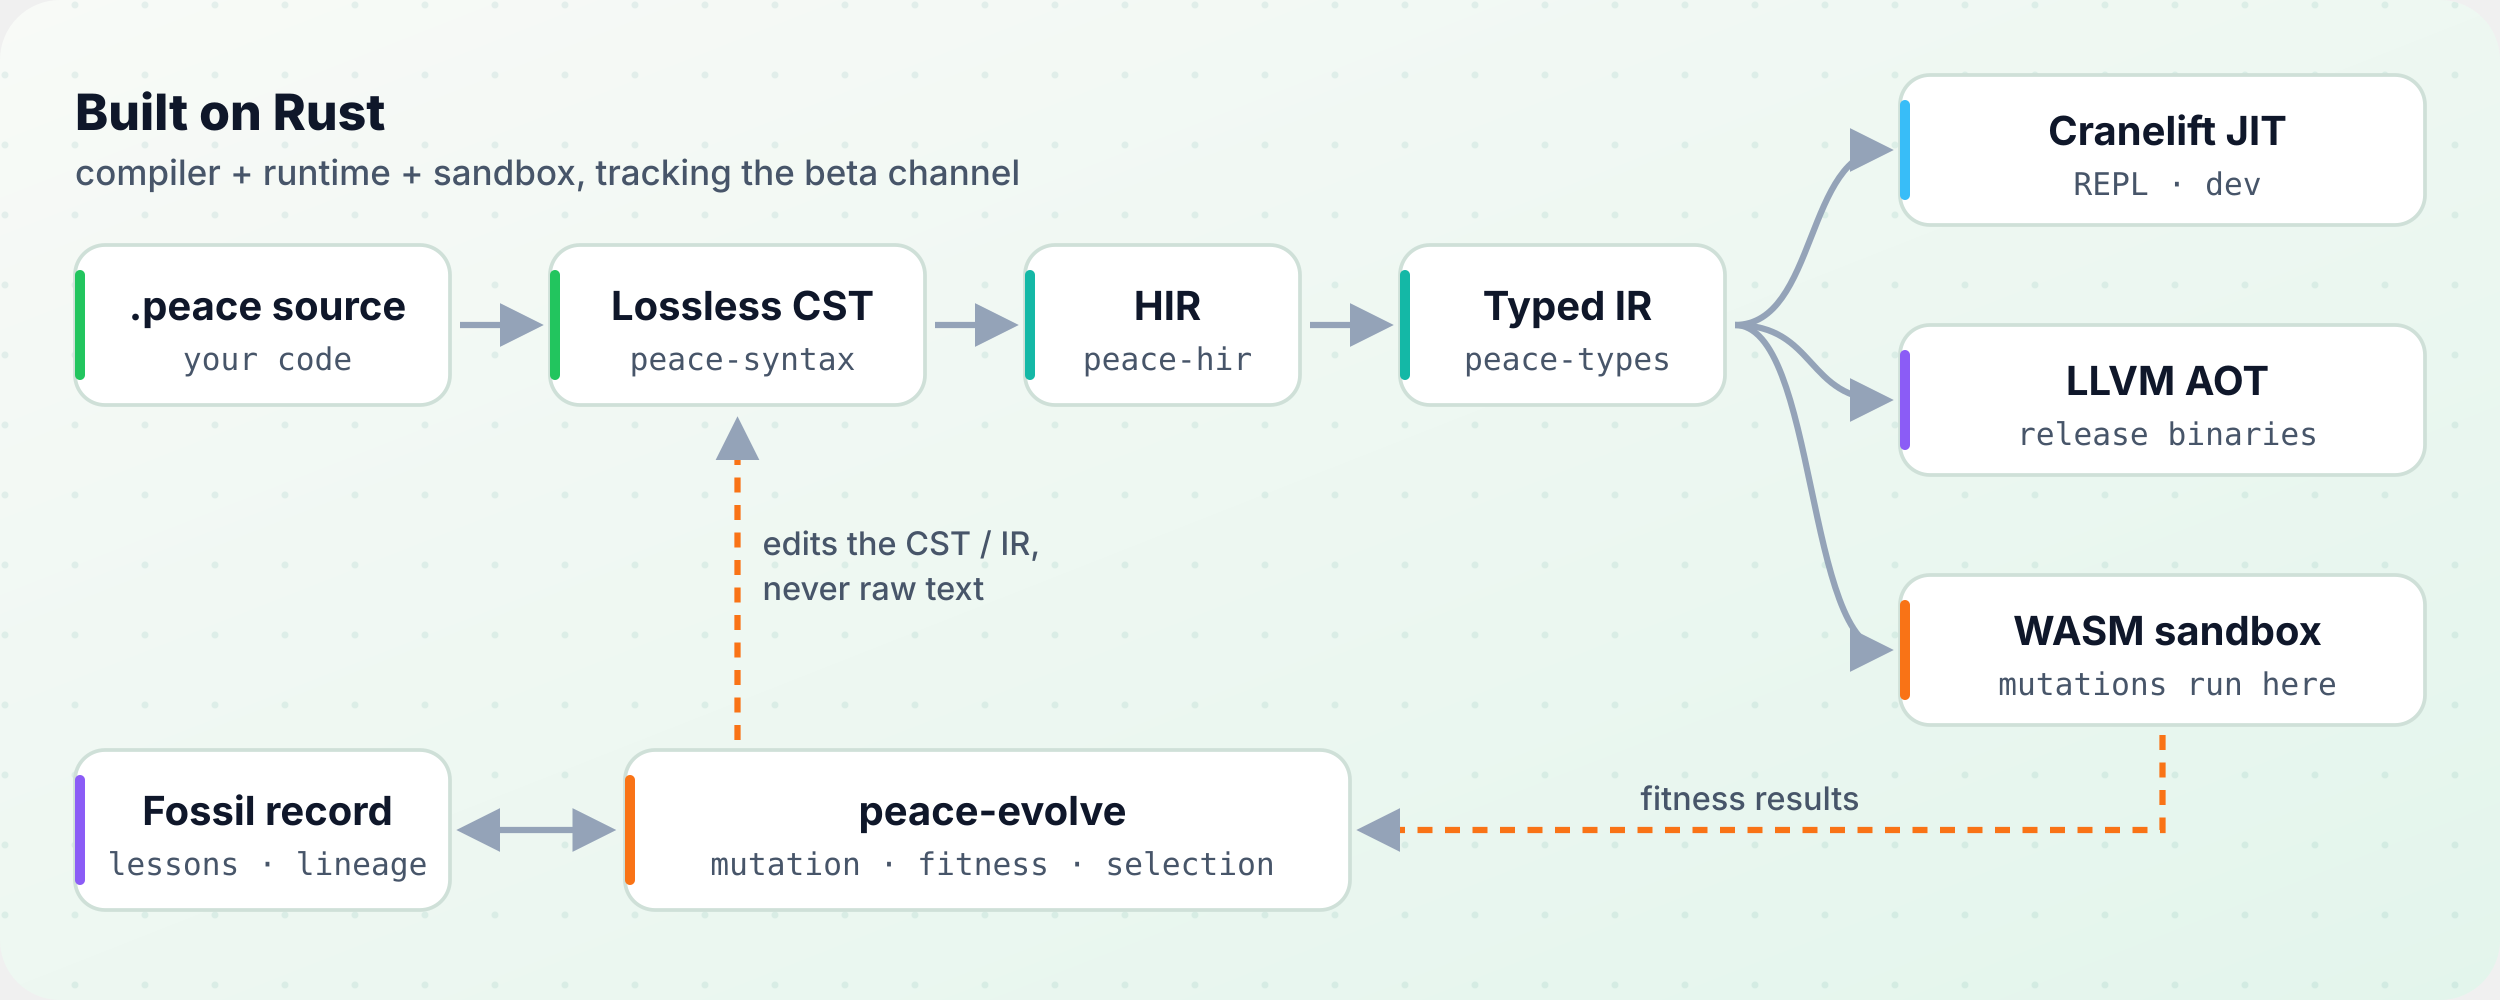
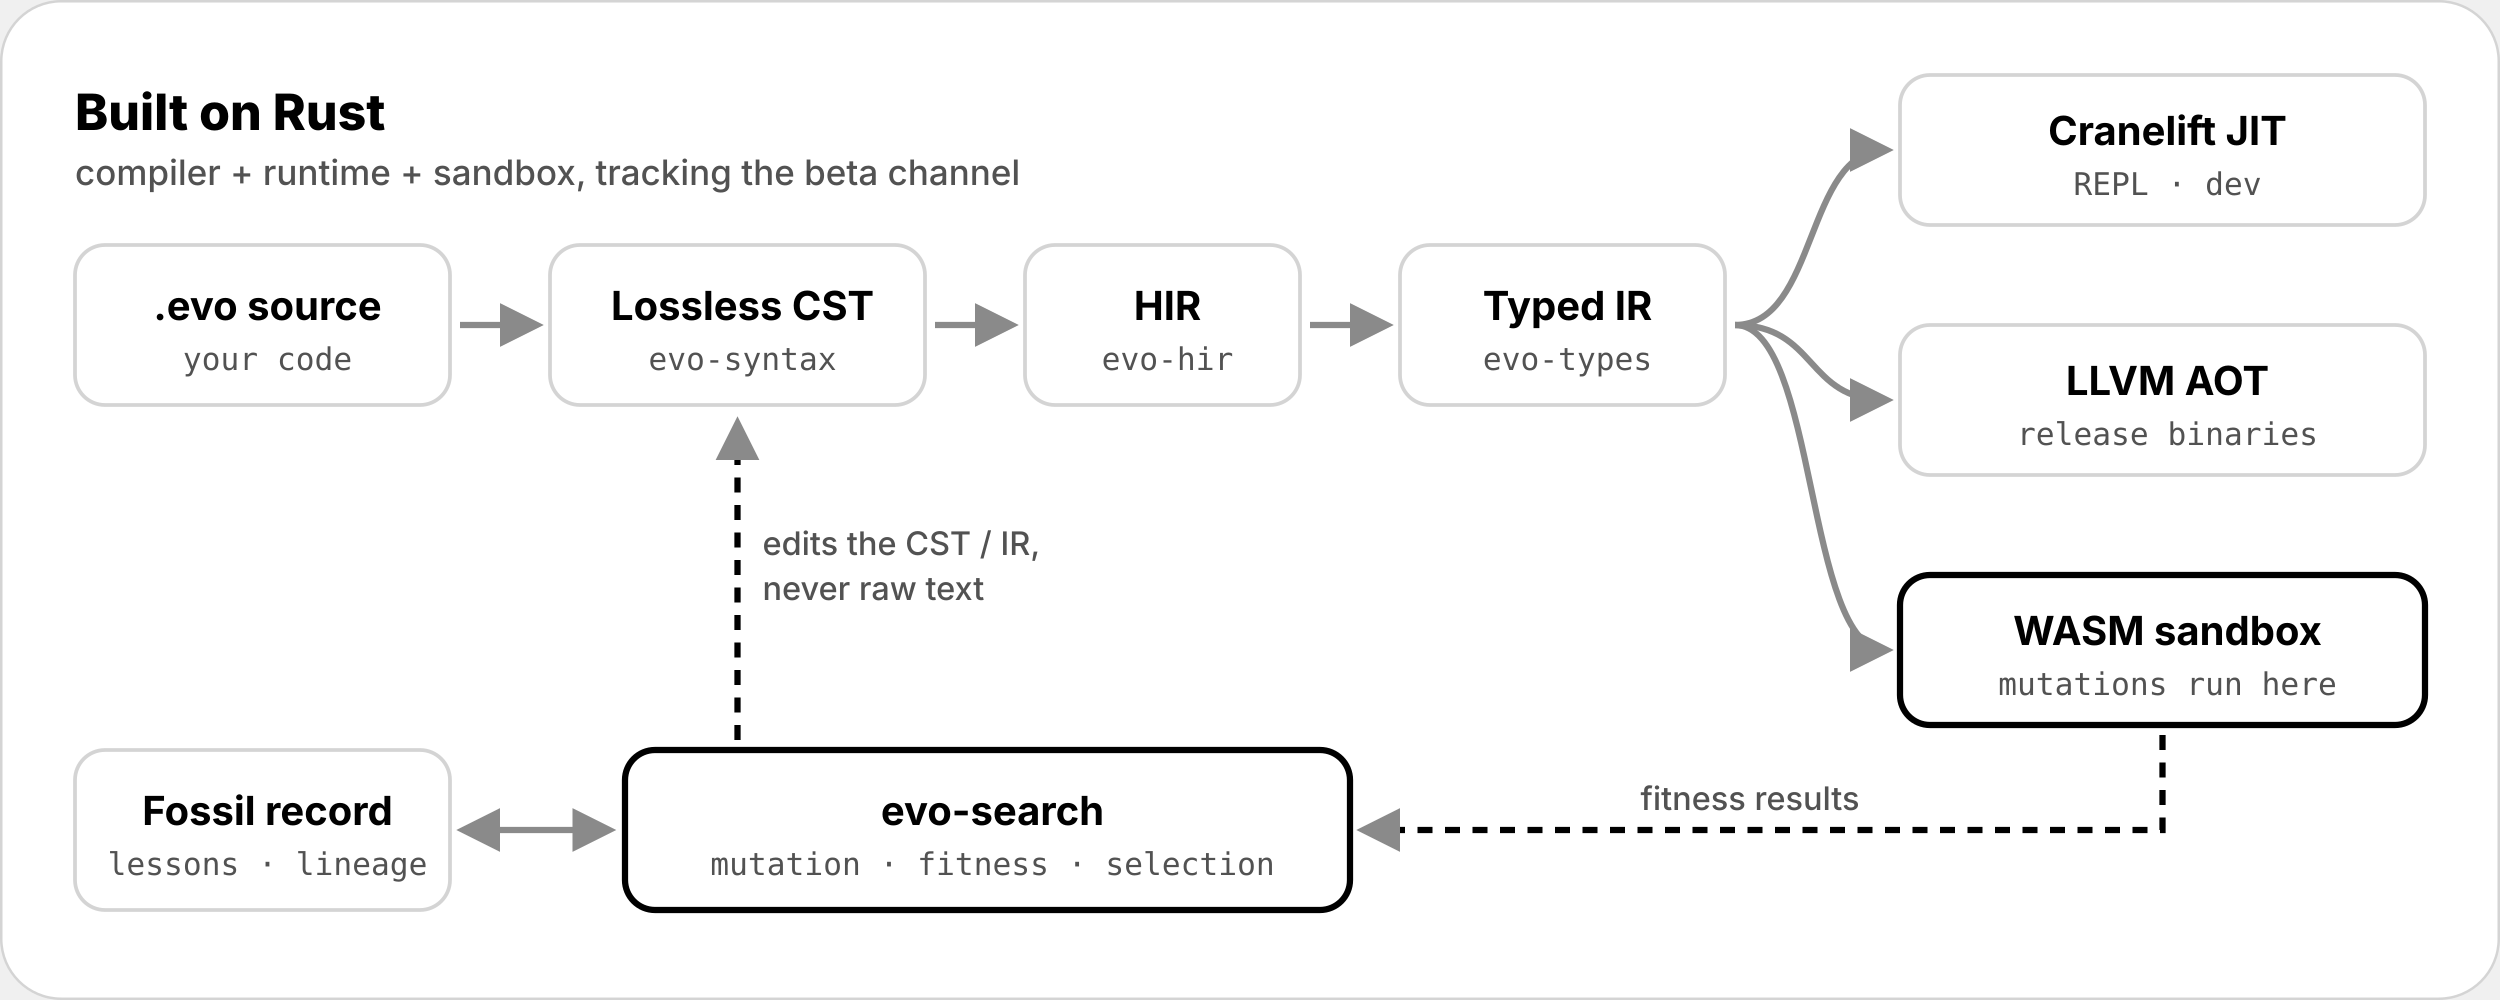
- <svg xmlns="http://www.w3.org/2000/svg" width="1000" height="400" viewBox="0 0 1000 400" role="img" aria-label="Peace architecture: source to CST, HIR, typed IR, then JIT, AOT or WASM sandbox">
-   <defs>
-     <linearGradient id="arlight-bg" x1="0" y1="0" x2="1" y2="1">
-       <stop offset="0" stop-color="#F8FAF7" />
-       <stop offset="1" stop-color="#E3F5EC" />
-     </linearGradient>
-     <pattern id="arlight-dots" width="28" height="28" patternUnits="userSpaceOnUse">
-       <circle cx="2" cy="2" r="1.4" fill="#0F766E" opacity="0.35" />
-     </pattern>
-   </defs>
-   <rect width="1000" height="400" rx="24" fill="url(#arlight-bg)" />
-   <rect width="1000" height="400" rx="24" fill="url(#arlight-dots)" opacity="0.24" />
+ <svg xmlns="http://www.w3.org/2000/svg" width="1000" height="400" viewBox="0 0 1000 400" role="img" aria-label="Evolve architecture: source to CST, HIR, typed IR, then JIT, AOT or WASM sandbox">
+   <rect x="0.5" y="0.5" width="999" height="399" rx="24" fill="#FFFFFF" stroke="#D4D4D4" stroke-width="1" />
  <defs>
    <marker id="arlight-arr" viewBox="0 0 10 10" refX="8" refY="5" markerWidth="7" markerHeight="7" orient="auto-start-reverse">
-       <path d="M0,0 L10,5 L0,10 z" fill="#94A3B8" />
+       <path d="M0,0 L10,5 L0,10 z" fill="#8A8A8A" />
    </marker>
  </defs>
-   <rect x="30" y="98" width="150" height="64" rx="12" fill="#FFFFFF" stroke="#CFE0D8" stroke-width="1.5" />
-   <rect x="30" y="108" width="4" height="44" rx="2" fill="#22C55E" />
-   <text x="107.0" y="128.0" font-family="Inter, 'Segoe UI', -apple-system, BlinkMacSystemFont, Helvetica, Arial, sans-serif" font-size="16" font-weight="700" fill="#0F172A" text-anchor="middle">.peace source</text>
-   <text x="107.0" y="148.0" font-family="'JetBrains Mono', 'SFMono-Regular', Menlo, Consolas, 'DejaVu Sans Mono', monospace" font-size="12.5" font-weight="500" fill="#475569" text-anchor="middle">your code</text>
-   <line x1="184" y1="130.0" x2="214" y2="130.0" stroke="#94A3B8" stroke-width="2.5" marker-end="url(#arlight-arr)" />
-   <rect x="220" y="98" width="150" height="64" rx="12" fill="#FFFFFF" stroke="#CFE0D8" stroke-width="1.5" />
-   <rect x="220" y="108" width="4" height="44" rx="2" fill="#22C55E" />
-   <text x="297.0" y="128.0" font-family="Inter, 'Segoe UI', -apple-system, BlinkMacSystemFont, Helvetica, Arial, sans-serif" font-size="16" font-weight="700" fill="#0F172A" text-anchor="middle">Lossless CST</text>
-   <text x="297.0" y="148.0" font-family="'JetBrains Mono', 'SFMono-Regular', Menlo, Consolas, 'DejaVu Sans Mono', monospace" font-size="12.5" font-weight="500" fill="#475569" text-anchor="middle">peace-syntax</text>
-   <line x1="374" y1="130.0" x2="404" y2="130.0" stroke="#94A3B8" stroke-width="2.5" marker-end="url(#arlight-arr)" />
-   <rect x="410" y="98" width="110" height="64" rx="12" fill="#FFFFFF" stroke="#CFE0D8" stroke-width="1.5" />
-   <rect x="410" y="108" width="4" height="44" rx="2" fill="#14B8A6" />
-   <text x="467.0" y="128.0" font-family="Inter, 'Segoe UI', -apple-system, BlinkMacSystemFont, Helvetica, Arial, sans-serif" font-size="16" font-weight="700" fill="#0F172A" text-anchor="middle">HIR</text>
-   <text x="467.0" y="148.0" font-family="'JetBrains Mono', 'SFMono-Regular', Menlo, Consolas, 'DejaVu Sans Mono', monospace" font-size="12.5" font-weight="500" fill="#475569" text-anchor="middle">peace-hir</text>
-   <line x1="524" y1="130.0" x2="554" y2="130.0" stroke="#94A3B8" stroke-width="2.5" marker-end="url(#arlight-arr)" />
-   <rect x="560" y="98" width="130" height="64" rx="12" fill="#FFFFFF" stroke="#CFE0D8" stroke-width="1.5" />
-   <rect x="560" y="108" width="4" height="44" rx="2" fill="#14B8A6" />
-   <text x="627.0" y="128.0" font-family="Inter, 'Segoe UI', -apple-system, BlinkMacSystemFont, Helvetica, Arial, sans-serif" font-size="16" font-weight="700" fill="#0F172A" text-anchor="middle">Typed IR</text>
-   <text x="627.0" y="148.0" font-family="'JetBrains Mono', 'SFMono-Regular', Menlo, Consolas, 'DejaVu Sans Mono', monospace" font-size="12.5" font-weight="500" fill="#475569" text-anchor="middle">peace-types</text>
-   <rect x="760" y="30" width="210" height="60" rx="12" fill="#FFFFFF" stroke="#CFE0D8" stroke-width="1.5" />
-   <rect x="760" y="40" width="4" height="40" rx="2" fill="#38BDF8" />
-   <text x="867.0" y="58.0" font-family="Inter, 'Segoe UI', -apple-system, BlinkMacSystemFont, Helvetica, Arial, sans-serif" font-size="16" font-weight="700" fill="#0F172A" text-anchor="middle">Cranelift JIT</text>
-   <text x="867.0" y="78.0" font-family="'JetBrains Mono', 'SFMono-Regular', Menlo, Consolas, 'DejaVu Sans Mono', monospace" font-size="12.5" font-weight="500" fill="#475569" text-anchor="middle">REPL · dev</text>
-   <path d="M694,130.0 C727,130.0 722,60.0 754,60.0" fill="none" stroke="#94A3B8" stroke-width="2.5" marker-end="url(#arlight-arr)" />
-   <rect x="760" y="130" width="210" height="60" rx="12" fill="#FFFFFF" stroke="#CFE0D8" stroke-width="1.5" />
-   <rect x="760" y="140" width="4" height="40" rx="2" fill="#8B5CF6" />
-   <text x="867.0" y="158.0" font-family="Inter, 'Segoe UI', -apple-system, BlinkMacSystemFont, Helvetica, Arial, sans-serif" font-size="16" font-weight="700" fill="#0F172A" text-anchor="middle">LLVM AOT</text>
-   <text x="867.0" y="178.0" font-family="'JetBrains Mono', 'SFMono-Regular', Menlo, Consolas, 'DejaVu Sans Mono', monospace" font-size="12.5" font-weight="500" fill="#475569" text-anchor="middle">release binaries</text>
-   <path d="M694,130.0 C727,130.0 722,160.0 754,160.0" fill="none" stroke="#94A3B8" stroke-width="2.5" marker-end="url(#arlight-arr)" />
-   <rect x="760" y="230" width="210" height="60" rx="12" fill="#FFFFFF" stroke="#CFE0D8" stroke-width="1.5" />
-   <rect x="760" y="240" width="4" height="40" rx="2" fill="#F97316" />
-   <text x="867.0" y="258.0" font-family="Inter, 'Segoe UI', -apple-system, BlinkMacSystemFont, Helvetica, Arial, sans-serif" font-size="16" font-weight="700" fill="#0F172A" text-anchor="middle">WASM sandbox</text>
-   <text x="867.0" y="278.0" font-family="'JetBrains Mono', 'SFMono-Regular', Menlo, Consolas, 'DejaVu Sans Mono', monospace" font-size="12.5" font-weight="500" fill="#475569" text-anchor="middle">mutations run here</text>
-   <path d="M694,130.0 C727,130.0 722,260.0 754,260.0" fill="none" stroke="#94A3B8" stroke-width="2.5" marker-end="url(#arlight-arr)" />
-   <rect x="250" y="300" width="290" height="64" rx="12" fill="#FFFFFF" stroke="#CFE0D8" stroke-width="1.5" />
-   <rect x="250" y="310" width="4" height="44" rx="2" fill="#F97316" />
-   <text x="397.0" y="330.0" font-family="Inter, 'Segoe UI', -apple-system, BlinkMacSystemFont, Helvetica, Arial, sans-serif" font-size="16" font-weight="700" fill="#0F172A" text-anchor="middle">peace-evolve</text>
-   <text x="397.0" y="350.0" font-family="'JetBrains Mono', 'SFMono-Regular', Menlo, Consolas, 'DejaVu Sans Mono', monospace" font-size="12.5" font-weight="500" fill="#475569" text-anchor="middle">mutation · fitness · selection</text>
-   <rect x="30" y="300" width="150" height="64" rx="12" fill="#FFFFFF" stroke="#CFE0D8" stroke-width="1.5" />
-   <rect x="30" y="310" width="4" height="44" rx="2" fill="#8B5CF6" />
-   <text x="107.0" y="330.0" font-family="Inter, 'Segoe UI', -apple-system, BlinkMacSystemFont, Helvetica, Arial, sans-serif" font-size="16" font-weight="700" fill="#0F172A" text-anchor="middle">Fossil record</text>
-   <text x="107.0" y="350.0" font-family="'JetBrains Mono', 'SFMono-Regular', Menlo, Consolas, 'DejaVu Sans Mono', monospace" font-size="12.5" font-weight="500" fill="#475569" text-anchor="middle">lessons · lineage</text>
-   <line x1="243" y1="332.0" x2="186" y2="332.0" stroke="#94A3B8" stroke-width="2.5" marker-start="url(#arlight-arr)" marker-end="url(#arlight-arr)" />
-   <line x1="295" y1="296" x2="295" y2="170" stroke="#F97316" stroke-width="2.5" stroke-dasharray="6 5" marker-end="url(#arlight-arr)" />
-   <text x="305.0" y="222.0" font-family="Inter, 'Segoe UI', -apple-system, BlinkMacSystemFont, Helvetica, Arial, sans-serif" font-size="13" font-weight="500" fill="#475569" text-anchor="start">edits the CST / IR,</text>
-   <text x="305.0" y="240.0" font-family="Inter, 'Segoe UI', -apple-system, BlinkMacSystemFont, Helvetica, Arial, sans-serif" font-size="13" font-weight="500" fill="#475569" text-anchor="start">never raw text</text>
-   <path d="M865,294 L865,332 L546,332" fill="none" stroke="#F97316" stroke-width="2.5" stroke-dasharray="6 5" marker-end="url(#arlight-arr)" />
-   <text x="700.0" y="324.0" font-family="Inter, 'Segoe UI', -apple-system, BlinkMacSystemFont, Helvetica, Arial, sans-serif" font-size="13" font-weight="500" fill="#475569" text-anchor="middle">fitness results</text>
-   <text x="30.0" y="52.0" font-family="Inter, 'Segoe UI', -apple-system, BlinkMacSystemFont, Helvetica, Arial, sans-serif" font-size="20" font-weight="800" fill="#0F172A" text-anchor="start">Built on Rust</text>
-   <text x="30.0" y="74.0" font-family="Inter, 'Segoe UI', -apple-system, BlinkMacSystemFont, Helvetica, Arial, sans-serif" font-size="14" font-weight="500" fill="#475569" text-anchor="start">compiler + runtime + sandbox, tracking the beta channel</text>
+   <rect x="30" y="98" width="150" height="64" rx="12" fill="#FFFFFF" stroke="#D4D4D4" stroke-width="1.5" />
+   <text x="107.0" y="128.0" font-family="Inter, 'Segoe UI', -apple-system, BlinkMacSystemFont, Helvetica, Arial, sans-serif" font-size="16" font-weight="700" fill="#000000" text-anchor="middle">.evo source</text>
+   <text x="107.0" y="148.0" font-family="'JetBrains Mono', 'SFMono-Regular', Menlo, Consolas, 'DejaVu Sans Mono', monospace" font-size="12.5" font-weight="500" fill="#525252" text-anchor="middle">your code</text>
+   <line x1="184" y1="130.0" x2="214" y2="130.0" stroke="#8A8A8A" stroke-width="2.5" marker-end="url(#arlight-arr)" />
+   <rect x="220" y="98" width="150" height="64" rx="12" fill="#FFFFFF" stroke="#D4D4D4" stroke-width="1.5" />
+   <text x="297.0" y="128.0" font-family="Inter, 'Segoe UI', -apple-system, BlinkMacSystemFont, Helvetica, Arial, sans-serif" font-size="16" font-weight="700" fill="#000000" text-anchor="middle">Lossless CST</text>
+   <text x="297.0" y="148.0" font-family="'JetBrains Mono', 'SFMono-Regular', Menlo, Consolas, 'DejaVu Sans Mono', monospace" font-size="12.5" font-weight="500" fill="#525252" text-anchor="middle">evo-syntax</text>
+   <line x1="374" y1="130.0" x2="404" y2="130.0" stroke="#8A8A8A" stroke-width="2.5" marker-end="url(#arlight-arr)" />
+   <rect x="410" y="98" width="110" height="64" rx="12" fill="#FFFFFF" stroke="#D4D4D4" stroke-width="1.5" />
+   <text x="467.0" y="128.0" font-family="Inter, 'Segoe UI', -apple-system, BlinkMacSystemFont, Helvetica, Arial, sans-serif" font-size="16" font-weight="700" fill="#000000" text-anchor="middle">HIR</text>
+   <text x="467.0" y="148.0" font-family="'JetBrains Mono', 'SFMono-Regular', Menlo, Consolas, 'DejaVu Sans Mono', monospace" font-size="12.5" font-weight="500" fill="#525252" text-anchor="middle">evo-hir</text>
+   <line x1="524" y1="130.0" x2="554" y2="130.0" stroke="#8A8A8A" stroke-width="2.5" marker-end="url(#arlight-arr)" />
+   <rect x="560" y="98" width="130" height="64" rx="12" fill="#FFFFFF" stroke="#D4D4D4" stroke-width="1.5" />
+   <text x="627.0" y="128.0" font-family="Inter, 'Segoe UI', -apple-system, BlinkMacSystemFont, Helvetica, Arial, sans-serif" font-size="16" font-weight="700" fill="#000000" text-anchor="middle">Typed IR</text>
+   <text x="627.0" y="148.0" font-family="'JetBrains Mono', 'SFMono-Regular', Menlo, Consolas, 'DejaVu Sans Mono', monospace" font-size="12.5" font-weight="500" fill="#525252" text-anchor="middle">evo-types</text>
+   <rect x="760" y="30" width="210" height="60" rx="12" fill="#FFFFFF" stroke="#D4D4D4" stroke-width="1.5" />
+   <text x="867.0" y="58.0" font-family="Inter, 'Segoe UI', -apple-system, BlinkMacSystemFont, Helvetica, Arial, sans-serif" font-size="16" font-weight="700" fill="#000000" text-anchor="middle">Cranelift JIT</text>
+   <text x="867.0" y="78.0" font-family="'JetBrains Mono', 'SFMono-Regular', Menlo, Consolas, 'DejaVu Sans Mono', monospace" font-size="12.5" font-weight="500" fill="#525252" text-anchor="middle">REPL · dev</text>
+   <path d="M694,130.0 C727,130.0 722,60.0 754,60.0" fill="none" stroke="#8A8A8A" stroke-width="2.5" marker-end="url(#arlight-arr)" />
+   <rect x="760" y="130" width="210" height="60" rx="12" fill="#FFFFFF" stroke="#D4D4D4" stroke-width="1.5" />
+   <text x="867.0" y="158.0" font-family="Inter, 'Segoe UI', -apple-system, BlinkMacSystemFont, Helvetica, Arial, sans-serif" font-size="16" font-weight="700" fill="#000000" text-anchor="middle">LLVM AOT</text>
+   <text x="867.0" y="178.0" font-family="'JetBrains Mono', 'SFMono-Regular', Menlo, Consolas, 'DejaVu Sans Mono', monospace" font-size="12.5" font-weight="500" fill="#525252" text-anchor="middle">release binaries</text>
+   <path d="M694,130.0 C727,130.0 722,160.0 754,160.0" fill="none" stroke="#8A8A8A" stroke-width="2.5" marker-end="url(#arlight-arr)" />
+   <rect x="760" y="230" width="210" height="60" rx="12" fill="#FFFFFF" stroke="#000000" stroke-width="2.5" />
+   <text x="867.0" y="258.0" font-family="Inter, 'Segoe UI', -apple-system, BlinkMacSystemFont, Helvetica, Arial, sans-serif" font-size="16" font-weight="700" fill="#000000" text-anchor="middle">WASM sandbox</text>
+   <text x="867.0" y="278.0" font-family="'JetBrains Mono', 'SFMono-Regular', Menlo, Consolas, 'DejaVu Sans Mono', monospace" font-size="12.5" font-weight="500" fill="#525252" text-anchor="middle">mutations run here</text>
+   <path d="M694,130.0 C727,130.0 722,260.0 754,260.0" fill="none" stroke="#8A8A8A" stroke-width="2.5" marker-end="url(#arlight-arr)" />
+   <rect x="250" y="300" width="290" height="64" rx="12" fill="#FFFFFF" stroke="#000000" stroke-width="2.5" />
+   <text x="397.0" y="330.0" font-family="Inter, 'Segoe UI', -apple-system, BlinkMacSystemFont, Helvetica, Arial, sans-serif" font-size="16" font-weight="700" fill="#000000" text-anchor="middle">evo-search</text>
+   <text x="397.0" y="350.0" font-family="'JetBrains Mono', 'SFMono-Regular', Menlo, Consolas, 'DejaVu Sans Mono', monospace" font-size="12.5" font-weight="500" fill="#525252" text-anchor="middle">mutation · fitness · selection</text>
+   <rect x="30" y="300" width="150" height="64" rx="12" fill="#FFFFFF" stroke="#D4D4D4" stroke-width="1.5" />
+   <text x="107.0" y="330.0" font-family="Inter, 'Segoe UI', -apple-system, BlinkMacSystemFont, Helvetica, Arial, sans-serif" font-size="16" font-weight="700" fill="#000000" text-anchor="middle">Fossil record</text>
+   <text x="107.0" y="350.0" font-family="'JetBrains Mono', 'SFMono-Regular', Menlo, Consolas, 'DejaVu Sans Mono', monospace" font-size="12.5" font-weight="500" fill="#525252" text-anchor="middle">lessons · lineage</text>
+   <line x1="243" y1="332.0" x2="186" y2="332.0" stroke="#8A8A8A" stroke-width="2.5" marker-start="url(#arlight-arr)" marker-end="url(#arlight-arr)" />
+   <line x1="295" y1="296" x2="295" y2="170" stroke="#000000" stroke-width="2.5" stroke-dasharray="6 5" marker-end="url(#arlight-arr)" />
+   <text x="305.0" y="222.0" font-family="Inter, 'Segoe UI', -apple-system, BlinkMacSystemFont, Helvetica, Arial, sans-serif" font-size="13" font-weight="500" fill="#525252" text-anchor="start">edits the CST / IR,</text>
+   <text x="305.0" y="240.0" font-family="Inter, 'Segoe UI', -apple-system, BlinkMacSystemFont, Helvetica, Arial, sans-serif" font-size="13" font-weight="500" fill="#525252" text-anchor="start">never raw text</text>
+   <path d="M865,294 L865,332 L546,332" fill="none" stroke="#000000" stroke-width="2.5" stroke-dasharray="6 5" marker-end="url(#arlight-arr)" />
+   <text x="700.0" y="324.0" font-family="Inter, 'Segoe UI', -apple-system, BlinkMacSystemFont, Helvetica, Arial, sans-serif" font-size="13" font-weight="500" fill="#525252" text-anchor="middle">fitness results</text>
+   <text x="30.0" y="52.0" font-family="Inter, 'Segoe UI', -apple-system, BlinkMacSystemFont, Helvetica, Arial, sans-serif" font-size="20" font-weight="800" fill="#000000" text-anchor="start">Built on Rust</text>
+   <text x="30.0" y="74.0" font-family="Inter, 'Segoe UI', -apple-system, BlinkMacSystemFont, Helvetica, Arial, sans-serif" font-size="14" font-weight="500" fill="#525252" text-anchor="start">compiler + runtime + sandbox, tracking the beta channel</text>
</svg>
